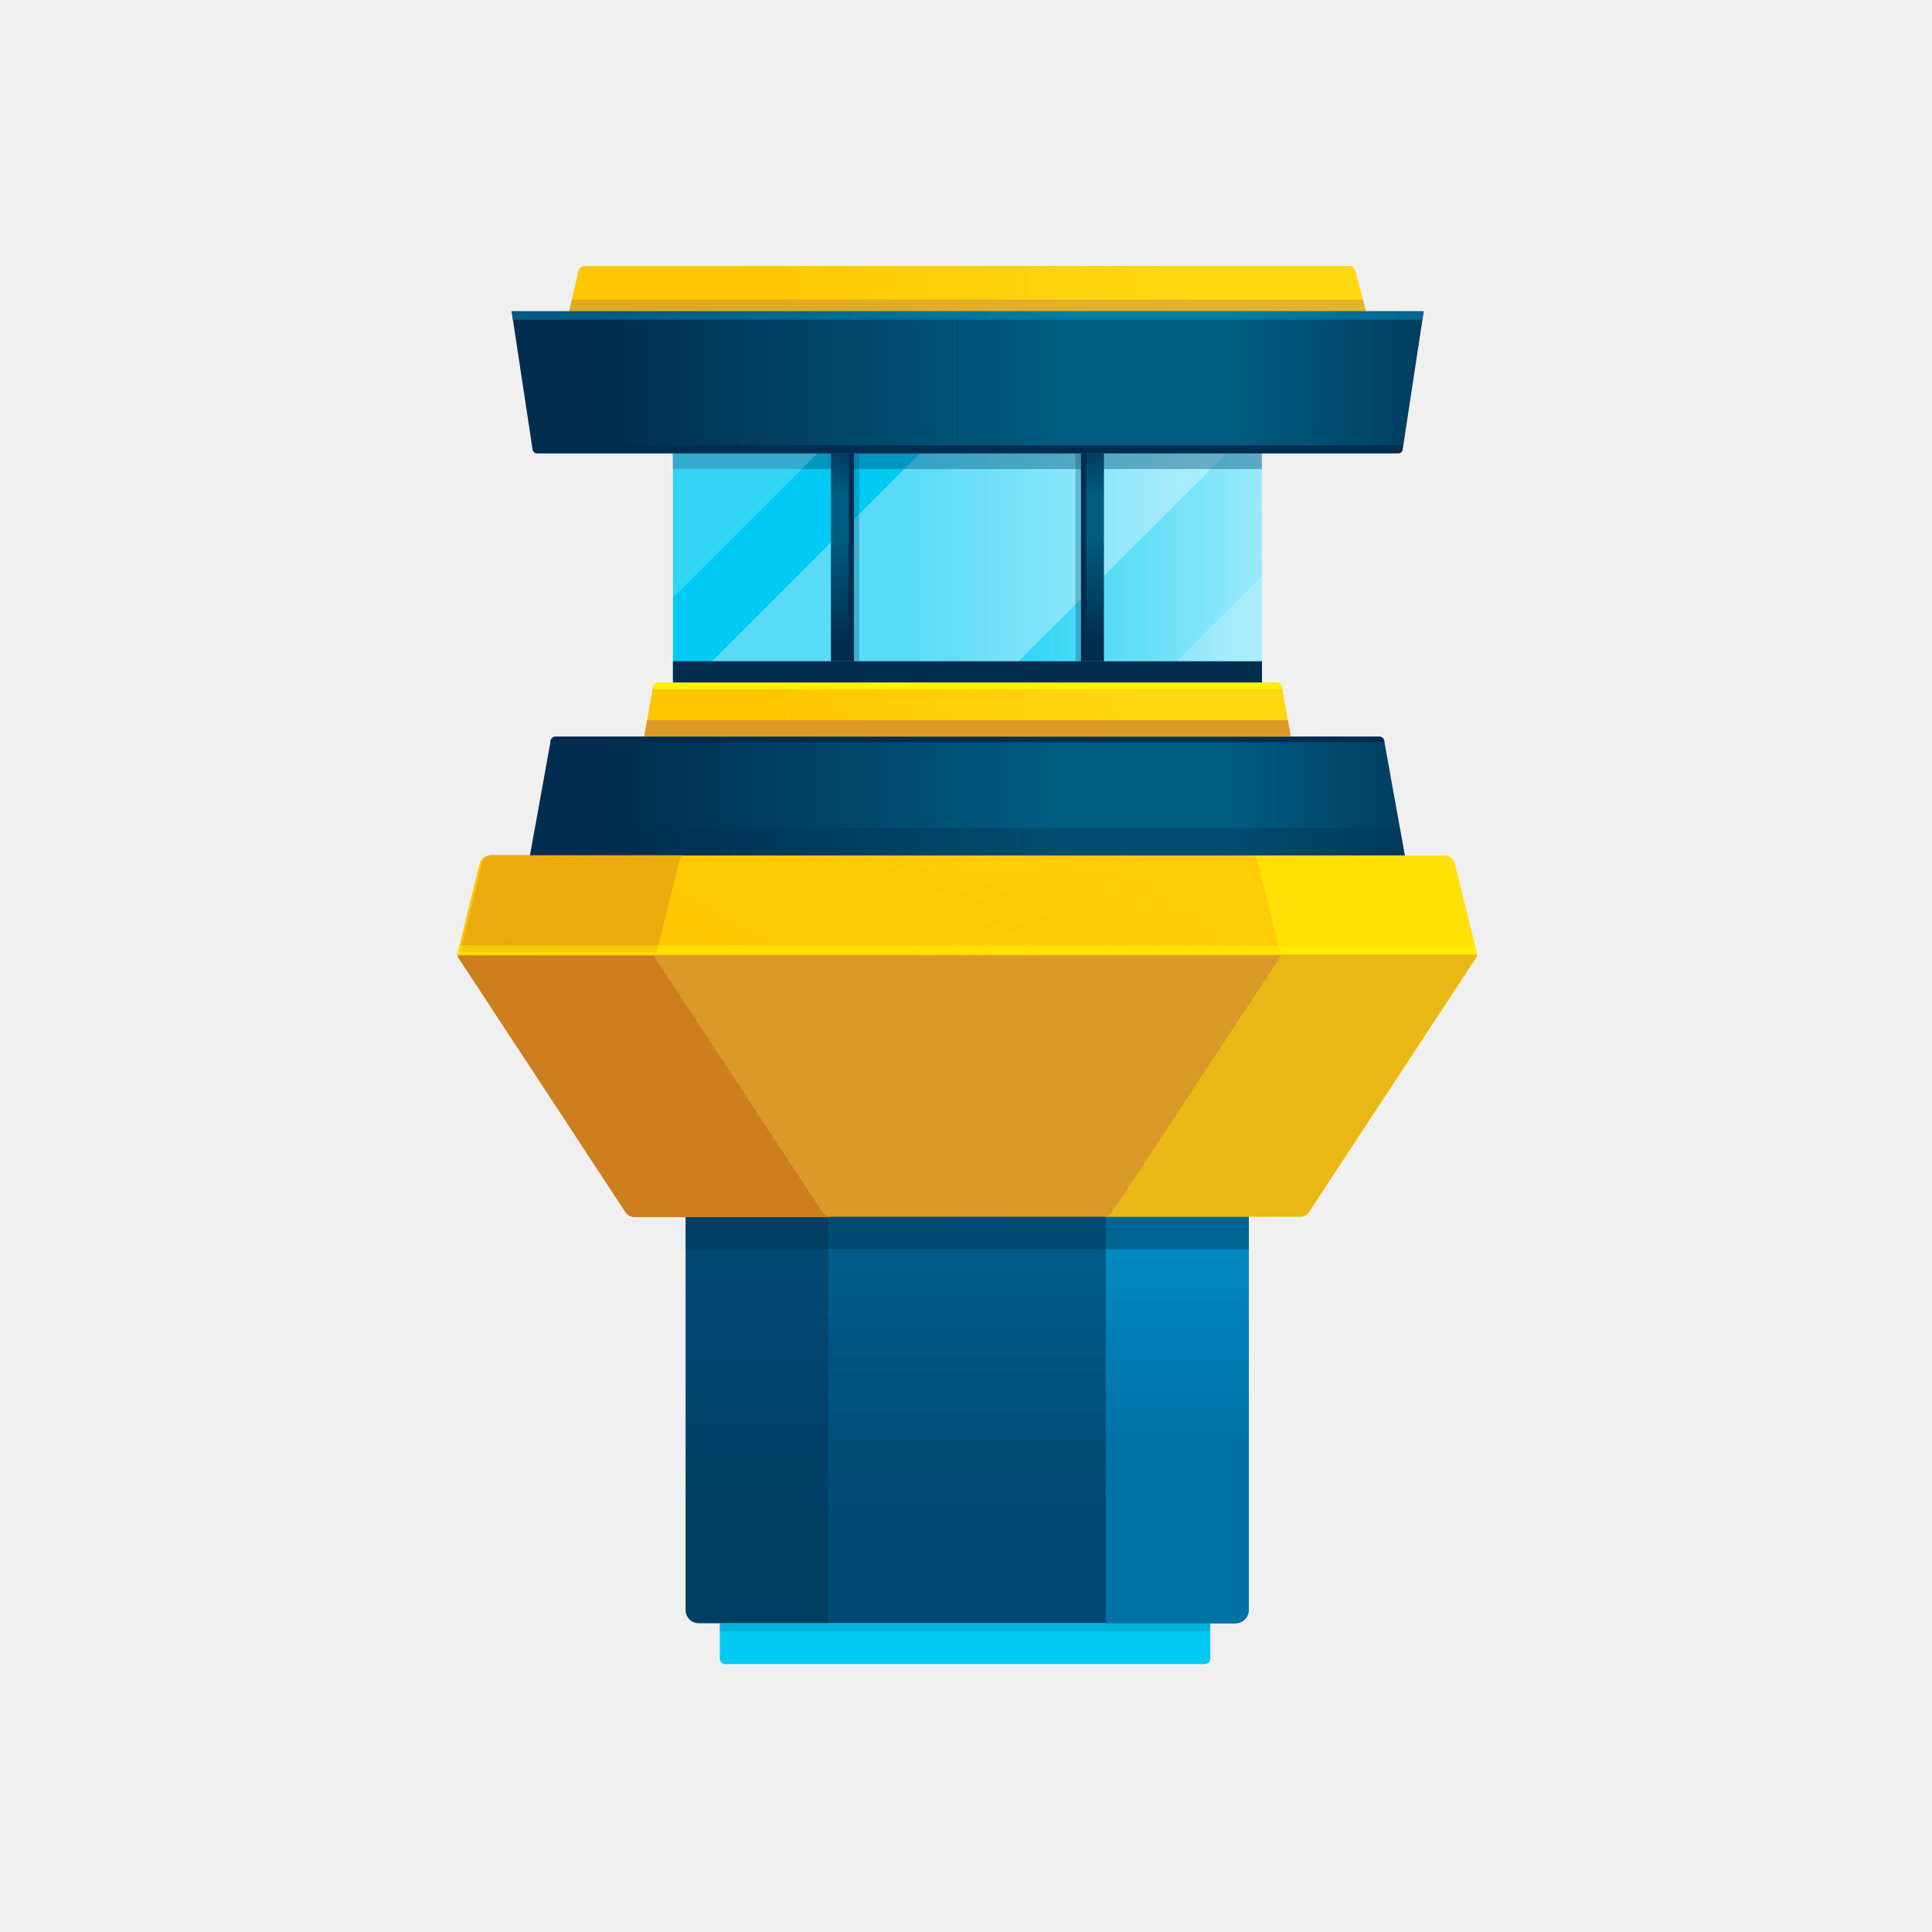
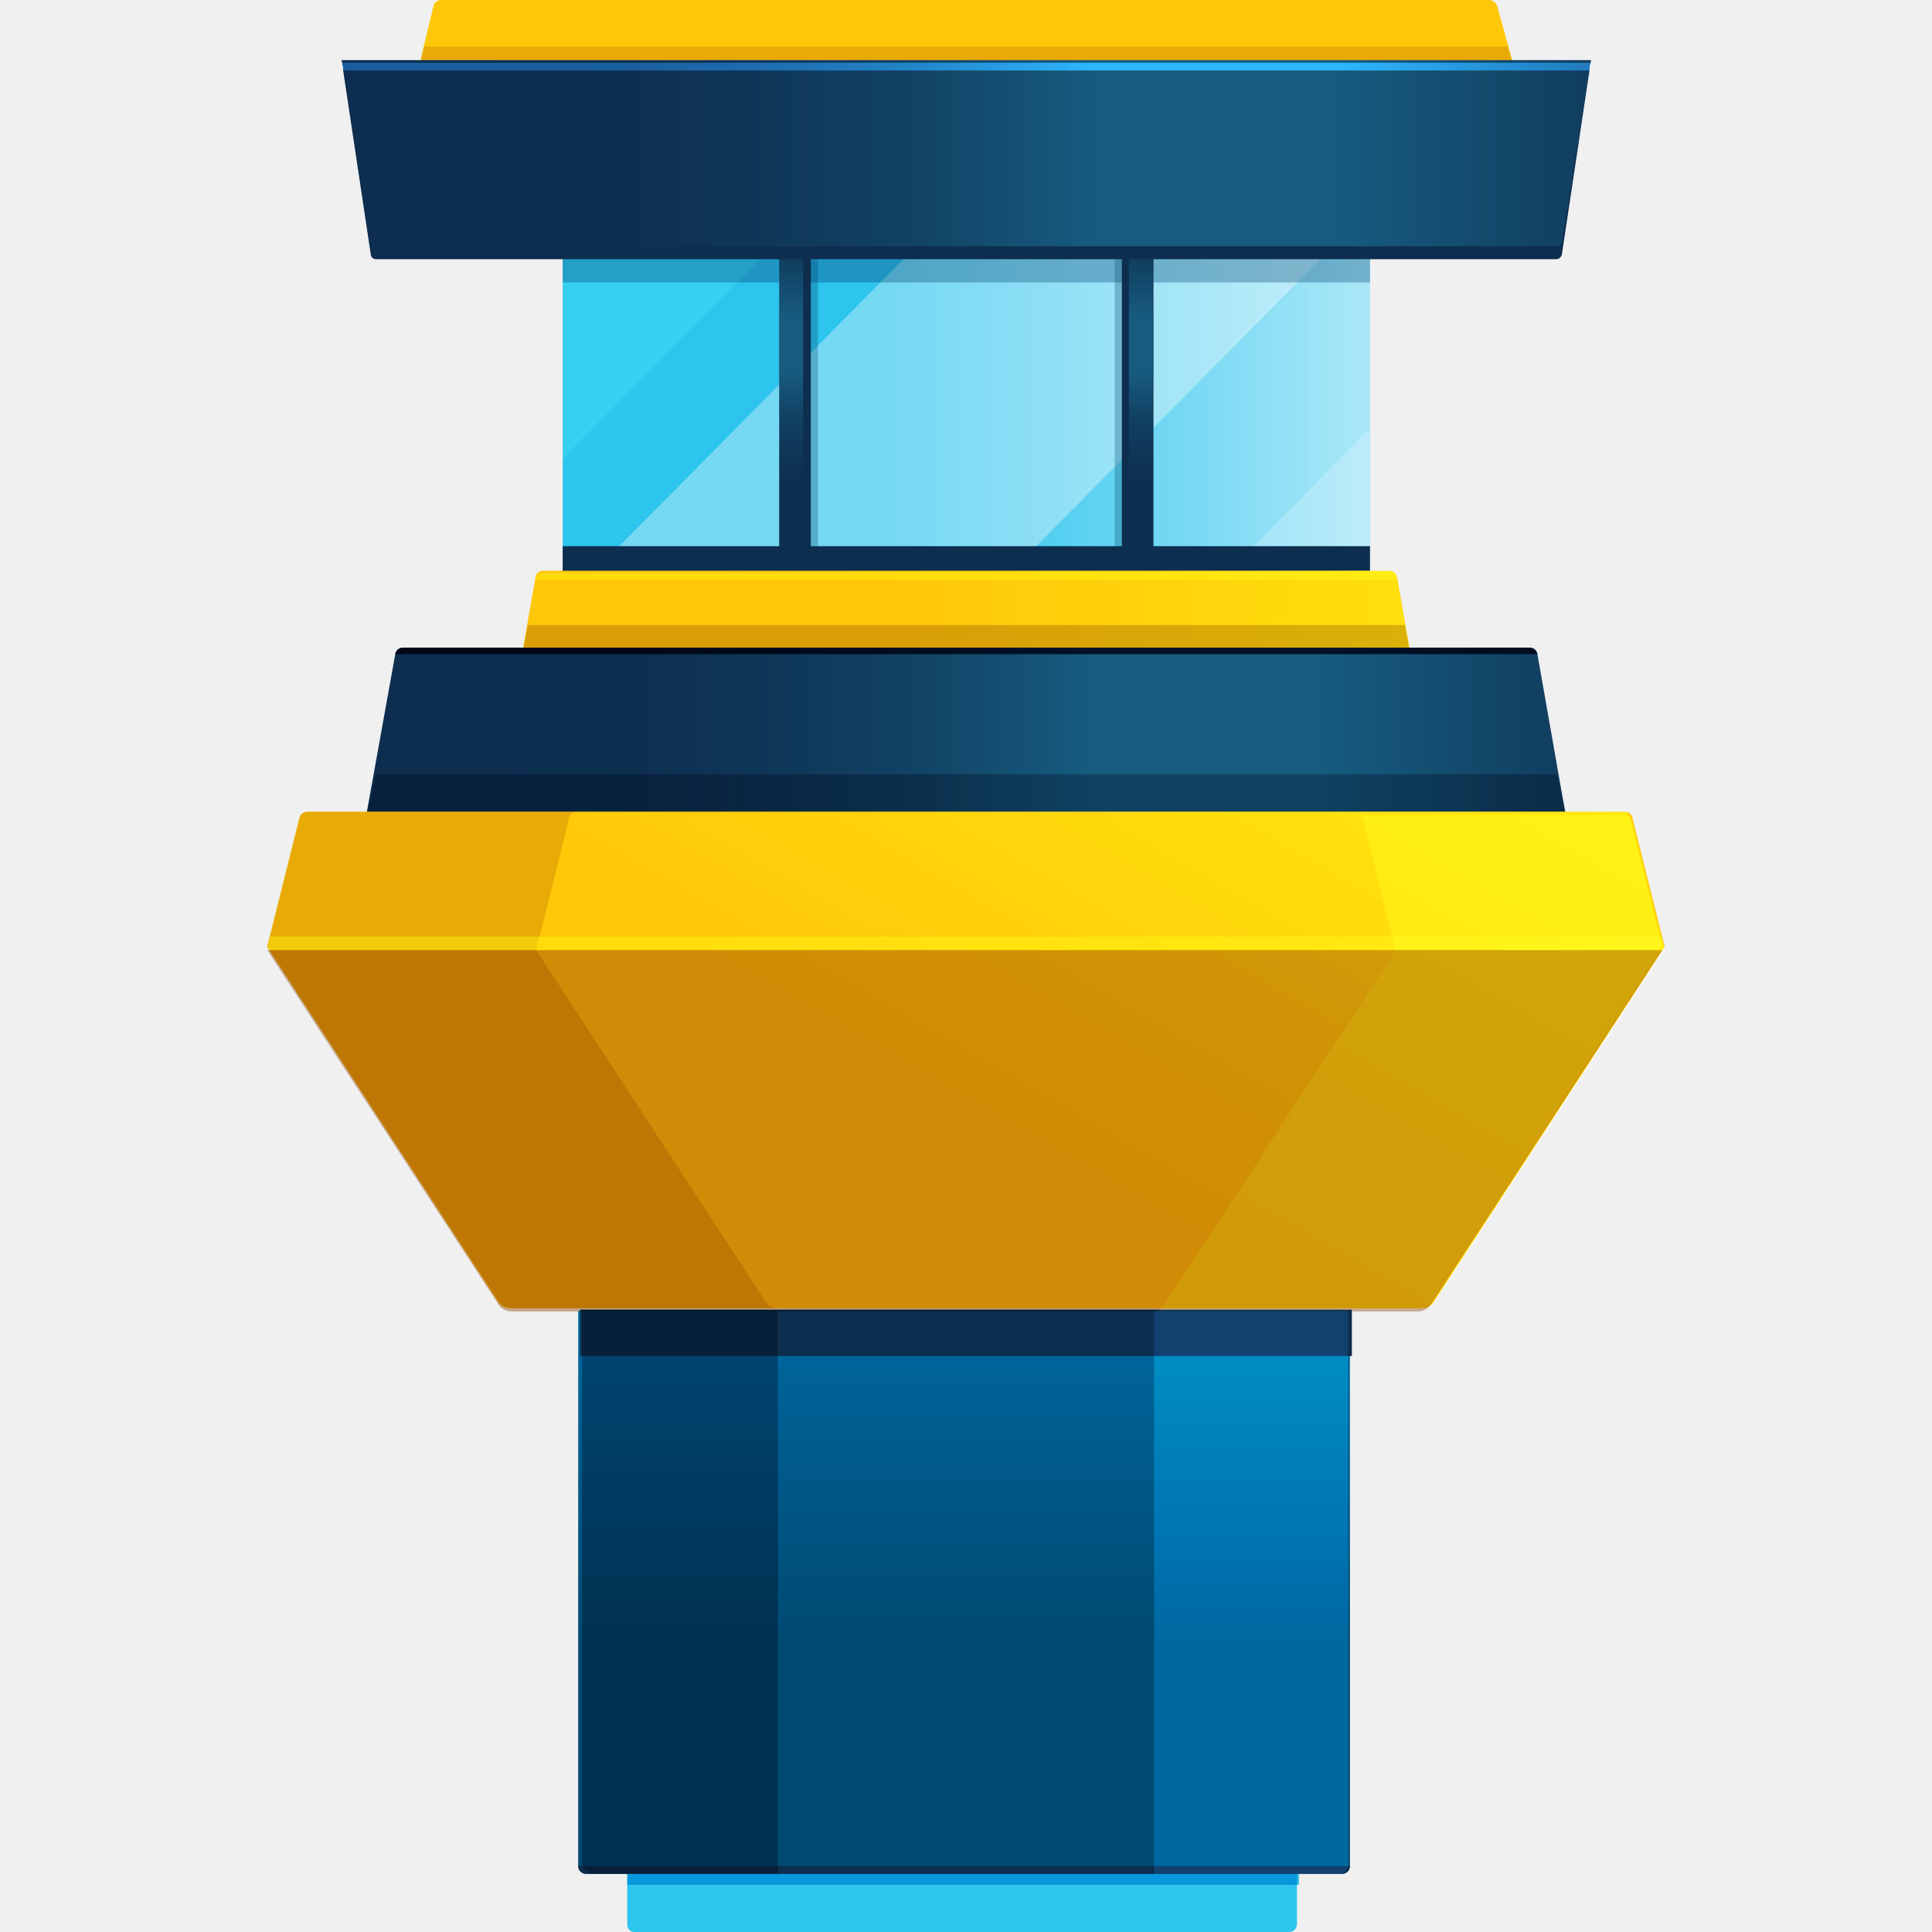
<svg xmlns="http://www.w3.org/2000/svg" xmlns:xlink="http://www.w3.org/1999/xlink" viewBox="0 0 128 128">
  <defs>
-     <clipPath id="towergit-original-i">
-       <path d="M0 0h128v128H0z" />
-     </clipPath>
-     <clipPath id="towergit-original-h">
-       <path d="M0 0h128v128H0z" />
-     </clipPath>
-     <clipPath id="towergit-original-s">
-       <path d="M0 0h128v128H0z" />
-     </clipPath>
-     <clipPath id="towergit-original-o">
-       <path d="M0 0h128v128H0z" />
-     </clipPath>
-     <clipPath id="towergit-original-l">
-       <path d="M0 0h128v128H0z" />
-     </clipPath>
-     <clipPath id="towergit-original-k">
-       <path d="M0 0h128v128H0z" />
-     </clipPath>
-     <clipPath id="towergit-original-r">
-       <path d="M0 0h128v128H0z" />
-     </clipPath>
-     <clipPath id="towergit-original-f">
-       <path d="M0 0h128v128H0z" />
-     </clipPath>
-     <clipPath id="towergit-original-c">
-       <path d="M0 0h128v128H0z" />
-     </clipPath>
-     <clipPath id="towergit-original-d">
-       <path d="M0 0h128v128H0z" />
-     </clipPath>
-     <clipPath id="towergit-original-q">
-       <path d="M0 0h128v128H0z" />
-     </clipPath>
-     <clipPath id="towergit-original-t">
-       <path d="M0 0h128v128H0z" />
-     </clipPath>
-     <clipPath id="towergit-original-b">
-       <path d="M0 0h128v128H0z" />
-     </clipPath>
-     <clipPath id="towergit-original-p">
-       <path d="M0 0h128v128H0z" />
-     </clipPath>
-     <clipPath id="towergit-original-g">
-       <path d="M0 0h128v128H0z" />
-     </clipPath>
-     <clipPath id="towergit-original-j">
-       <path d="M0 0h128v128H0z" />
-     </clipPath>
-     <clipPath id="towergit-original-m">
-       <path d="M0 0h128v128H0z" />
-     </clipPath>
-     <mask id="towergit-original-Q">
-       <g filter="url(#towergit-original-a)">
-         <path d="M0 0h128v128H0z" fill-opacity=".349" />
-       </g>
-     </mask>
-     <mask id="towergit-original-S">
-       <g filter="url(#towergit-original-a)">
-         <path d="M0 0h128v128H0z" fill-opacity=".2" />
-       </g>
-     </mask>
-     <mask id="towergit-original-u">
-       <g filter="url(#towergit-original-a)">
-         <path d="M0 0h128v128H0z" fill-opacity=".6" />
-       </g>
-     </mask>
-     <mask id="towergit-original-U">
-       <g filter="url(#towergit-original-a)">
-         <path d="M0 0h128v128H0z" fill-opacity=".4" />
-       </g>
-     </mask>
-     <mask id="towergit-original-N">
-       <g filter="url(#towergit-original-a)">
-         <path d="M0 0h128v128H0z" fill-opacity=".4" />
-       </g>
-     </mask>
-     <mask id="towergit-original-X">
-       <g filter="url(#towergit-original-a)">
-         <path d="M0 0h128v128H0z" fill-opacity=".4" />
-       </g>
-     </mask>
-     <mask id="towergit-original-I">
-       <g filter="url(#towergit-original-a)">
-         <path d="M0 0h128v128H0z" fill-opacity=".302" />
-       </g>
-     </mask>
-     <mask id="towergit-original-Z">
-       <g filter="url(#towergit-original-a)">
-         <path d="M0 0h128v128H0z" fill-opacity=".42" />
-       </g>
-     </mask>
-     <mask id="towergit-original-w">
-       <g filter="url(#towergit-original-a)">
-         <path d="M0 0h128v128H0z" fill-opacity=".2" />
-       </g>
-     </mask>
-     <mask id="towergit-original-ab">
-       <g filter="url(#towergit-original-a)">
-         <path d="M0 0h128v128H0z" fill-opacity=".4" />
-       </g>
-     </mask>
-     <mask id="towergit-original-C">
-       <g filter="url(#towergit-original-a)">
-         <path d="M0 0h128v128H0z" fill-opacity=".2" />
-       </g>
-     </mask>
-     <mask id="towergit-original-ad">
-       <g filter="url(#towergit-original-a)">
-         <path d="M0 0h128v128H0z" fill-opacity=".4" />
-       </g>
-     </mask>
-     <mask id="towergit-original-A">
-       <g filter="url(#towergit-original-a)">
-         <path d="M0 0h128v128H0z" fill-opacity=".4" />
-       </g>
-     </mask>
-     <mask id="towergit-original-af">
-       <g filter="url(#towergit-original-a)">
-         <path d="M0 0h128v128H0z" fill-opacity=".4" />
-       </g>
-     </mask>
-     <mask id="towergit-original-y">
-       <g filter="url(#towergit-original-a)">
-         <path d="M0 0h128v128H0z" fill-opacity=".349" />
-       </g>
-     </mask>
-     <mask id="towergit-original-ah">
-       <g filter="url(#towergit-original-a)">
-         <path d="M0 0h128v128H0z" fill-opacity=".4" />
-       </g>
-     </mask>
-     <mask id="towergit-original-G">
-       <g filter="url(#towergit-original-a)">
-         <path d="M0 0h128v128H0z" fill-opacity=".302" />
-       </g>
-     </mask>
-     <g id="towergit-original-O" clip-path="url(#towergit-original-b)">
-       <path d="M37.71 20.625H90.5l-.2-.773H37.888zm0 0" fill="#b47d4f" />
-     </g>
-     <g id="towergit-original-ag" clip-path="url(#towergit-original-c)">
-       <path d="M84.824 63.125l-1.523-6.176a.364.364 0 00-.352-.273h12.739c.335 0 .624.222.699.55l1.449 5.9zm0 0" fill="#ff0" />
-     </g>
-     <g id="towergit-original-Y" clip-path="url(#towergit-original-d)">
-       <path d="M97.836 63.125l-1.46-5.898a.718.718 0 00-.7-.55h-63.2a.712.712 0 00-.703.55l-1.449 5.9a.348.348 0 00.05.287L41.461 80.3c.125.187.34.3.562.3h44.14a.681.681 0 00.564-.3l11.085-16.887c.024-.09.05-.187.024-.29zm0 0" fill="url(#towergit-original-e)" />
-     </g>
-     <g id="towergit-original-x" clip-path="url(#towergit-original-f)">
-       <path d="M77.96 43.813h5.653v-5.649zm0 0" fill="#fff" />
-     </g>
-     <g id="towergit-original-ai" clip-path="url(#towergit-original-g)">
-       <path d="M30.29 63.273h67.585l-.164-.636H30.438zm0 0" fill="#ff0" />
-     </g>
-     <g id="towergit-original-aa" clip-path="url(#towergit-original-h)">
-       <path d="M45.426 80.602h37.312v2.16H45.426zm0 0" fill="#002d4f" />
-     </g>
-     <g id="towergit-original-H" clip-path="url(#towergit-original-i)">
-       <path d="M56.574 30.04h.352v13.773h-.352zm0 0" fill="#004972" />
-     </g>
-     <g id="towergit-original-R" clip-path="url(#towergit-original-j)">
-       <path d="M93.074 56.676l-.324-1.824H35.437l-.324 1.824zm0 0" fill="#002d4f" />
-     </g>
-     <g id="towergit-original-ac" clip-path="url(#towergit-original-k)">
-       <path d="M43.512 63.074l1.527-6.176a.36.36 0 01.348-.273H32.648a.712.712 0 00-.699.55l-1.45 5.9zm0 0" fill="#cd7f1f" />
-     </g>
-     <g id="towergit-original-B" clip-path="url(#towergit-original-l)">
-       <path d="M44.574 29.512h39.028v1.562H44.574zm0 0" fill="#004972" />
-     </g>
-     <g id="towergit-original-v" clip-path="url(#towergit-original-m)">
-       <path d="M44.574 29.512h39.04v15.601h-39.04zm0 0" fill="url(#towergit-original-n)" />
-     </g>
-     <g id="towergit-original-ae" clip-path="url(#towergit-original-o)">
-       <path d="M73.71 80.262l11.165-16.95h12.988a.647.647 0 01-.05.137L86.727 80.336a.681.681 0 01-.563.3H73.086a.76.76 0 00.625-.374zm0 0" fill="#ffe700" />
-     </g>
-     <g id="towergit-original-T" clip-path="url(#towergit-original-p)">
-       <path d="M47.688 107.54h32.488v.522h-32.49zm0 0" fill="#004972" />
-     </g>
-     <g id="towergit-original-J" clip-path="url(#towergit-original-q)">
-       <path d="M71.25 30.04h.352v13.773h-.352zm0 0" fill="#004972" />
-     </g>
-     <g id="towergit-original-D" clip-path="url(#towergit-original-r)">
-       <path d="M54.688 29.512H44.573v10.101zm0 0" fill="#fff" />
-     </g>
-     <g id="towergit-original-z" clip-path="url(#towergit-original-s)">
-       <path d="M67.477 43.813l14.296-14.301H61.477l-14.301 14.3zm0 0" fill="#fff" />
-     </g>
-     <g id="towergit-original-V" clip-path="url(#towergit-original-t)">
-       <path d="M54.887 80.602h-9.473v26.062c0 .484.387.875.875.875h8.586V80.602zm0 0" fill="#002d4f" />
-     </g>
-     <linearGradient id="towergit-original-e" x1="402.006" x2="592.967" y1="683.678" y2="352.925" gradientTransform="scale(.125)" gradientUnits="userSpaceOnUse">
-       <stop offset=".204" stop-color="#ffd813" stop-opacity="0" />
-       <stop offset=".781" stop-color="#ffd813" />
+     <linearGradient id="b" x1="8.76" x2="21.25" y1="6.42" y2="6.42" gradientTransform="rotate(180 15.005 6.425)" gradientUnits="userSpaceOnUse">
+       <stop offset=".41" stop-color="#fff" stop-opacity="0" />
+       <stop offset=".51" stop-color="#fff" stop-opacity=".15" />
+       <stop offset=".74" stop-color="#fff" stop-opacity=".53" />
+       <stop offset="1" stop-color="#fff" />
    </linearGradient>
-     <linearGradient id="towergit-original-n" x1="356.628" x2="668.854" y1="298.508" y2="298.508" gradientTransform="scale(.125)" gradientUnits="userSpaceOnUse">
-       <stop offset=".408" stop-color="#fff" stop-opacity="0" />
-       <stop offset=".999" stop-color="#fff" />
+     <linearGradient id="d" x1="21.17" x2="21.17" y1="3.9" y2="4.06" gradientUnits="userSpaceOnUse">
+       <stop offset=".28" stop-color="#fff" stop-opacity="0" />
+       <stop offset=".39" stop-color="#fff" stop-opacity=".01" />
+       <stop offset=".48" stop-color="#fff" stop-opacity=".06" />
+       <stop offset=".57" stop-color="#fff" stop-opacity=".13" />
+       <stop offset=".65" stop-color="#fff" stop-opacity=".22" />
+       <stop offset=".73" stop-color="#fff" stop-opacity=".35" />
+       <stop offset=".81" stop-color="#fff" stop-opacity=".51" />
+       <stop offset=".89" stop-color="#fff" stop-opacity=".69" />
+       <stop offset=".97" stop-color="#fff" stop-opacity=".9" />
+       <stop offset="1" stop-color="#fff" />
    </linearGradient>
-     <linearGradient id="towergit-original-E" x1="445.097" x2="445.097" y1="350.498" y2="240.257" gradientTransform="scale(.125)" gradientUnits="userSpaceOnUse">
-       <stop offset=".096" stop-color="#00caf4" stop-opacity="0" />
-       <stop offset=".568" stop-color="#00caf4" stop-opacity=".282" />
-       <stop offset=".6" stop-color="#00caf4" stop-opacity=".302" />
-       <stop offset=".797" stop-color="#00caf4" stop-opacity=".302" />
-       <stop offset="1" stop-color="#00caf4" stop-opacity=".102" />
+     <linearGradient id="a" x1="12.3" x2="12.3" y1="8.53" y2="4.06" gradientUnits="userSpaceOnUse">
+       <stop offset=".1" stop-color="#2dc4ed" stop-opacity="0" />
+       <stop offset=".23" stop-color="#2dc4ed" stop-opacity=".01" />
+       <stop offset=".34" stop-color="#2dc4ed" stop-opacity=".06" />
+       <stop offset=".45" stop-color="#2dc4ed" stop-opacity=".13" />
+       <stop offset=".55" stop-color="#2dc4ed" stop-opacity=".24" />
+       <stop offset=".6" stop-color="#2dc4ed" stop-opacity=".3" />
+       <stop offset=".8" stop-color="#2dc4ed" stop-opacity=".3" />
+       <stop offset="1" stop-color="#2dc4ed" stop-opacity=".1" />
    </linearGradient>
-     <linearGradient id="towergit-original-F" x1="-13963.451" x2="-13963.451" y1="350.498" y2="240.257" gradientTransform="matrix(-.125 0 0 .125 -1672.883 0)" gradientUnits="userSpaceOnUse">
-       <stop offset=".096" stop-color="#00caf4" stop-opacity="0" />
-       <stop offset=".568" stop-color="#00caf4" stop-opacity=".282" />
-       <stop offset=".6" stop-color="#00caf4" stop-opacity=".302" />
-       <stop offset=".797" stop-color="#00caf4" stop-opacity=".302" />
-       <stop offset="1" stop-color="#00caf4" stop-opacity=".102" />
+     <linearGradient xlink:href="#a" id="f" x1="-15290.78" x2="-15290.78" y1="8.53" y2="4.06" gradientTransform="matrix(-4.28237 0 0 4.28237 -65405.126 -.3)" />
+     <linearGradient xlink:href="#b" id="g" x1="7.9" x2="22.11" y1="10.24" y2="10.24" gradientTransform="translate(-.236 -.3) scale(4.28237)" />
+     <linearGradient xlink:href="#a" id="h" x1="5.72" x2="24.28" y1="11.39" y2="11.39" gradientTransform="translate(-.236 -.3) scale(4.28237)" />
+     <linearGradient id="i" x1="15" x2="15" y1="29.06" y2="20.35" gradientTransform="translate(-.236 -.3) scale(4.28237)" gradientUnits="userSpaceOnUse">
+       <stop offset=".41" stop-color="#fff" stop-opacity="0" />
+       <stop offset=".51" stop-color="#fff" stop-opacity=".15" />
+       <stop offset=".74" stop-color="#fff" stop-opacity=".53" />
+       <stop offset="1" stop-color="#fff" />
    </linearGradient>
-     <linearGradient id="towergit-original-aj" x1="271.237" x2="754.495" y1="200.537" y2="200.537" gradientTransform="scale(.125)" gradientUnits="userSpaceOnUse">
-       <stop offset=".096" stop-color="#00caf4" stop-opacity="0" />
-       <stop offset=".568" stop-color="#00caf4" stop-opacity=".282" />
-       <stop offset=".6" stop-color="#00caf4" stop-opacity=".302" />
-       <stop offset=".797" stop-color="#00caf4" stop-opacity=".302" />
-       <stop offset="1" stop-color="#00caf4" stop-opacity=".102" />
-     </linearGradient>
-     <linearGradient id="towergit-original-P" x1="341.428" x2="684.054" y1="376.151" y2="376.151" gradientTransform="scale(.125)" gradientUnits="userSpaceOnUse">
-       <stop offset=".204" stop-color="#ffd813" stop-opacity="0" />
-       <stop offset=".781" stop-color="#ffd813" />
-     </linearGradient>
-     <linearGradient id="towergit-original-K" x1="280.913" x2="744.569" y1="421.897" y2="421.897" gradientTransform="scale(.125)" gradientUnits="userSpaceOnUse">
-       <stop offset=".096" stop-color="#00caf4" stop-opacity="0" />
-       <stop offset=".568" stop-color="#00caf4" stop-opacity=".282" />
-       <stop offset=".6" stop-color="#00caf4" stop-opacity=".302" />
-       <stop offset=".797" stop-color="#00caf4" stop-opacity=".302" />
-       <stop offset="1" stop-color="#00caf4" stop-opacity=".102" />
-     </linearGradient>
-     <linearGradient id="towergit-original-L" x1="512.625" x2="512.625" y1="644.777" y2="860.332" gradientTransform="scale(.125)" gradientUnits="userSpaceOnUse">
-       <stop offset="0" stop-color="#005f8e" />
-       <stop offset=".724" stop-color="#004972" />
-       <stop offset=".74" stop-color="#004972" />
-     </linearGradient>
-     <linearGradient id="towergit-original-W" x1="623.997" x2="623.997" y1="644.778" y2="860.332" gradientTransform="scale(.125)" gradientUnits="userSpaceOnUse">
-       <stop offset="0" stop-color="#008dc4" />
-       <stop offset=".541" stop-color="#0072a7" />
-     </linearGradient>
-     <linearGradient id="towergit-original-M" x1="301.713" x2="724.02" y1="152.949" y2="152.949" gradientTransform="scale(.125)" gradientUnits="userSpaceOnUse">
-       <stop offset=".204" stop-color="#ffd813" stop-opacity="0" />
-       <stop offset=".781" stop-color="#ffd813" />
-     </linearGradient>
-     <filter id="towergit-original-a" width="100%" height="100%" x="0%" y="0%" filterUnits="objectBoundingBox">
-       <feColorMatrix in="SourceGraphic" values="0 0 0 0 1 0 0 0 0 1 0 0 0 0 1 0 0 0 1 0" />
-     </filter>
+     <linearGradient xlink:href="#b" id="j" x1="10.55" x2="18.22" y1="21.89" y2="8.59" gradientTransform="translate(-.236 -.3) scale(4.28237)" />
+     <linearGradient xlink:href="#a" id="k" x1="5.34" x2="24.67" y1="2.46" y2="2.46" gradientTransform="translate(-.236 -.3) scale(4.28237)" />
+     <linearGradient xlink:href="#b" id="c" x1="8.76" x2="21.25" y1="6.42" y2="6.42" gradientTransform="rotate(180 .118 .15) scale(4.28237)" gradientUnits="userSpaceOnUse" />
+     <linearGradient xlink:href="#a" id="e" x1="12.3" x2="12.3" y1="8.53" y2="4.06" gradientTransform="translate(-.236 -.3) scale(4.28237)" gradientUnits="userSpaceOnUse" />
  </defs>
-   <path d="M47.688 107.54v2.347c0 .199.164.363.363.363h31.773c.2 0 .364-.164.364-.363v-2.348zM83.61 45.113H44.584v-15.61h39.023zm0 0" fill="#00caf4" />
-   <use mask="url(#towergit-original-u)" xlink:href="#towergit-original-v" />
-   <use mask="url(#towergit-original-w)" xlink:href="#towergit-original-x" />
-   <use mask="url(#towergit-original-y)" xlink:href="#towergit-original-z" />
-   <use mask="url(#towergit-original-A)" xlink:href="#towergit-original-B" />
-   <use mask="url(#towergit-original-C)" xlink:href="#towergit-original-D" />
-   <path d="M83.61 45.23H44.585v-1.42h39.023zm0 0" fill="#002d4f" />
-   <path d="M71.613 30.04h1.524v13.773h-1.524zm-16.562 0h1.523v13.773h-1.523zm0 0" fill="#002d4f" />
-   <path d="M55.05 30.04h1.177v13.773H55.05zm0 0" fill="url(#towergit-original-E)" />
-   <path d="M71.96 30.04h1.177v13.773H71.96zm0 0" fill="url(#towergit-original-F)" />
-   <use mask="url(#towergit-original-G)" xlink:href="#towergit-original-H" />
-   <use mask="url(#towergit-original-I)" xlink:href="#towergit-original-J" />
-   <path d="M85.512 48.8l-.586-3.277a.353.353 0 00-.352-.296h-40.96a.353.353 0 00-.352.296l-.586 3.278zm0 0" fill="#ffc600" />
-   <path d="M93.074 56.676l-1.363-7.574a.346.346 0 00-.348-.3H36.824a.346.346 0 00-.347.301l-1.364 7.574zm0 0" fill="#002d4f" />
-   <path d="M93.074 56.676l-1.363-7.574a.346.346 0 00-.348-.3H36.824a.346.346 0 00-.347.301l-1.364 7.574zm0 0" fill="url(#towergit-original-K)" />
-   <path d="M45.426 80.602v26.062a.87.87 0 00.875.875h35.55c.485 0 .876-.39.876-.875V80.602zm0 0" fill="url(#towergit-original-L)" />
-   <path d="M36.824 48.8a.346.346 0 00-.347.302l-.016.074h55.266l-.016-.074a.346.346 0 00-.348-.301zm0 0" fill="#002d4f" />
-   <path d="M37.71 20.625H90.5l-.727-2.7a.411.411 0 00-.398-.3H38.727a.43.43 0 00-.403.313zm0 0" fill="#ffc600" />
-   <path d="M37.71 20.625H90.5l-.727-2.7a.411.411 0 00-.398-.3H38.727a.43.43 0 00-.403.313zm0 0" fill="url(#towergit-original-M)" />
-   <use mask="url(#towergit-original-N)" xlink:href="#towergit-original-O" />
-   <path d="M35.563 30.04h57.085c.141 0 .25-.102.278-.227l1.398-9.188H33.898l1.391 9.188a.28.28 0 00.273.226zm0 0" fill="#002d4f" />
-   <path d="M33.988 21.188h60.239l.085-.563H33.898zm0 0" fill="#005a82" />
-   <path d="M85.512 48.8l-.586-3.277a.353.353 0 00-.352-.296h-40.96a.353.353 0 00-.352.296l-.586 3.278zm0 0" fill="url(#towergit-original-P)" />
-   <path d="M85.512 48.8l-.2-1.09H42.876l-.2 1.09zm0 0" fill="#db9927" />
-   <use mask="url(#towergit-original-Q)" xlink:href="#towergit-original-R" />
-   <use mask="url(#towergit-original-S)" xlink:href="#towergit-original-T" />
-   <use mask="url(#towergit-original-U)" xlink:href="#towergit-original-V" />
-   <path d="M82.738 106.664V80.602h-9.476v26.949h8.601a.9.9 0 00.875-.887zm0 0" fill="url(#towergit-original-W)" />
-   <path d="M97.836 63.125l-1.46-5.898a.718.718 0 00-.7-.55h-63.2a.712.712 0 00-.703.55l-1.449 5.9a.348.348 0 00.05.287L41.461 80.3c.125.187.34.3.562.3h44.14a.681.681 0 00.564-.3l11.085-16.887c.024-.09.05-.187.024-.29zm0 0" fill="#ffc600" />
-   <use mask="url(#towergit-original-X)" xlink:href="#towergit-original-Y" />
-   <path d="M30.313 63.273a.51.51 0 00.05.141L41.45 80.301c.125.187.34.3.563.3h44.136a.676.676 0 00.563-.3L97.8 63.414a.3.3 0 00.05-.14zm0 0" fill="#db9927" />
-   <use mask="url(#towergit-original-Z)" xlink:href="#towergit-original-aa" />
-   <path d="M54.46 80.262L43.3 63.312H30.314a.474.474 0 00.05.137L41.45 80.336c.125.187.34.3.563.3h13.09a.786.786 0 01-.64-.374zm0 0" fill="#cd7f1f" />
-   <use mask="url(#towergit-original-ab)" xlink:href="#towergit-original-ac" />
-   <use mask="url(#towergit-original-ad)" xlink:href="#towergit-original-ae" />
-   <use mask="url(#towergit-original-af)" xlink:href="#towergit-original-ag" />
-   <use mask="url(#towergit-original-ah)" xlink:href="#towergit-original-ai" />
-   <path d="M92.96 29.512l1.353-8.887H33.898l1.352 8.887zm0 0" fill="url(#towergit-original-aj)" />
-   <path d="M43.613 45.238a.353.353 0 00-.351.301l-.024.125h41.7l-.024-.125a.353.353 0 00-.352-.3zm0 0" fill="#fff203" />
+   <path fill="none" d="M49.19 49.055h29.62v29.89H49.19z" style="isolation:isolate" />
+   <path fill="#2dc4ed" d="M90.765 38.027H37.278V16.444h53.487z" style="isolation:isolate" />
+   <path fill="url(#c)" d="M-90.765-38.027h53.487v21.583h-53.487z" opacity=".6" style="isolation:isolate" transform="scale(-1)" />
+   <path fill="#fff" d="M81.215 38.027h9.55v-9.635z" opacity=".2" style="isolation:isolate" />
+   <path fill="url(#d)" d="M21.25 4.06V3.9h-.16z" style="isolation:isolate" transform="translate(-.236 -.3) scale(4.28237)" />
+   <path fill="#fff" d="m60.617 16.402-21.37 21.583H66.87l21.37-21.583z" opacity=".35" style="isolation:isolate" />
+   <path fill="#fff" d="M51.153 16.402H37.278v14.003z" opacity=".2" style="isolation:isolate;mix-blend-mode:overlay" />
+   <path fill="#0d2e4f" d="M90.765 38.156H37.278v-1.97h53.487z" style="isolation:isolate" />
+   <path fill="#004a72" d="M37.278 16.402h53.487v2.312H37.278z" opacity=".33" style="isolation:isolate;mix-blend-mode:multiply" />
+   <path fill="#0d2e4f" d="M74.321 17.087h2.098v19.142h-2.098zm-22.697 0h2.098v19.142h-2.098z" style="isolation:isolate" />
+   <path fill="url(#e)" d="M51.624 17.087h1.584v19.142h-1.584z" style="isolation:isolate" />
+   <path fill="url(#f)" d="M74.792 17.087h1.584v19.142h-1.584z" style="isolation:isolate" />
+   <path fill="#004a72" d="M53.722 17.087h.471v19.142h-.471zm20.127 0h.471v19.142h-.471z" opacity=".3" style="isolation:isolate" />
+   <path fill="#ffc709" d="m35.48 38.242-1.885 10.706h60.853l-1.885-10.706a.514.514 0 0 0-.513-.429h-56.1a.514.514 0 0 0-.47.429z" style="isolation:isolate" />
+   <path fill="url(#g)" d="m35.48 38.242-1.885 10.706h60.853l-1.885-10.706a.514.514 0 0 0-.513-.429h-56.1a.514.514 0 0 0-.47.429z" opacity=".45" style="isolation:isolate;mix-blend-mode:overlay" />
+   <path fill="#fff" d="M35.95 37.985a.514.514 0 0 0-.47.428h57.083v-.171a.514.514 0 0 0-.513-.429z" opacity=".38" style="isolation:isolate;mix-blend-mode:overlay" />
+   <path fill="#814c1f" d="m34.966 41.41-1.285 7.11h60.681l-1.285-7.11z" opacity=".3" style="isolation:isolate;mix-blend-mode:multiply" />
+   <path fill="#0d2e4f" d="M26.187 43.338 24.26 54.044h79.48l-1.884-10.706a.514.514 0 0 0-.47-.429H26.657a.514.514 0 0 0-.471.429z" style="isolation:isolate" />
+   <path fill="url(#h)" d="M26.187 43.338 24.26 54.044h79.48l-1.884-10.706a.514.514 0 0 0-.47-.429H26.657a.514.514 0 0 0-.471.429z" style="isolation:isolate" />
+   <path fill="#0d2e4f" d="M103.14 51.303H24.903l-.642 2.74h79.523z" opacity=".35" style="isolation:isolate;mix-blend-mode:multiply" />
+   <path fill="#2dc4ed" d="M42.031 115.324h43.38a.514.514 0 0 1 .515.514v11.648a.514.514 0 0 1-.514.514h-43.38a.471.471 0 0 1-.472-.471v-11.777a.514.514 0 0 1 .471-.428z" style="isolation:isolate" />
+   <path fill="#2dc4ed" d="M41.56 124.874v-11.99h44.494v11.99" style="isolation:isolate;mix-blend-mode:multiply" />
+   <path fill="#004a72" d="M38.306 86.846v36.786a.514.514 0 0 0 .514.514h50.103a.514.514 0 0 0 .514-.514V86.846z" style="isolation:isolate" />
+   <path fill="url(#i)" d="M38.306 86.846v36.786a.514.514 0 0 0 .514.514h50.103a.514.514 0 0 0 .514-.514V86.846z" opacity=".42" style="isolation:isolate;mix-blend-mode:overlay" />
+   <path fill="#0d2e4f" d="M38.306 123.632a.514.514 0 0 0 .514.514h50.103a.514.514 0 0 0 .514-.514zm51.26-33.788H38.435v-3.083h51.131z" style="isolation:isolate" />
+   <path fill="#0d2e4f" d="M51.538 124.146H39.291a.728.728 0 0 1-.728-.728V86.846h12.975z" opacity=".4" style="isolation:isolate;mix-blend-mode:multiply" />
+   <path fill="#fff" d="M89.009 124.146H76.462v-37.3h12.847v36.7a.6.6 0 0 1-.6.6z" opacity=".4" style="isolation:isolate;mix-blend-mode:overlay" />
+   <path fill="#ffc709" d="M107.68 53.787H20.32a.514.514 0 0 0-.471.385l-2.141 8.565 15.288 23.51a.942.942 0 0 0 .77.428h60.468a.942.942 0 0 0 .77-.428l15.288-23.51-2.14-8.565a.514.514 0 0 0-.472-.385z" style="isolation:isolate" />
+   <path fill="#ffc709" d="M107.68 53.787H20.32a.514.514 0 0 0-.471.385l-2.141 8.565L32.996 86.16a1.028 1.028 0 0 0 .856.514h60.125a1.028 1.028 0 0 0 .856-.514l15.288-23.424-2.141-8.565a.514.514 0 0 0-.3-.385z" style="isolation:isolate" />
+   <path fill="url(#j)" d="M107.68 53.787H20.32a.514.514 0 0 0-.471.385l-2.141 8.565L32.996 86.16a1.028 1.028 0 0 0 .856.514h60.125a1.028 1.028 0 0 0 .856-.514l15.288-23.424-2.141-8.565a.514.514 0 0 0-.3-.385z" opacity=".63" style="isolation:isolate;mix-blend-mode:overlay" />
+   <path fill="#b27e4f" d="M50.81 86.375 35.522 62.951l2.141-8.565a.557.557 0 0 1 .643-.6H20.32a.514.514 0 0 0-.471.386l-2.141 8.565L32.996 86.16a1.028 1.028 0 0 0 .856.514H51.71a1.113 1.113 0 0 1-.9-.3z" opacity=".3" style="isolation:isolate;mix-blend-mode:multiply" />
+   <path fill="#fff" d="m77.19 86.375 15.288-23.424-2.141-8.565a.557.557 0 0 0-.514-.385h17.857a.514.514 0 0 1 .471.385l2.141 8.565-15.288 23.424a1.028 1.028 0 0 1-.856.514H76.29a1.113 1.113 0 0 0 .9-.514z" opacity=".4" style="isolation:isolate;mix-blend-mode:overlay" />
+   <path fill="#0d2e4f" d="M26.658 42.91a.514.514 0 0 0-.471.428h75.67a.514.514 0 0 0-.472-.429z" style="isolation:isolate;mix-blend-mode:multiply" />
+   <path fill="#ffc709" d="M27.857 3.983h72.329L99.201.428A.6.6 0 0 0 98.644 0H29.227a.514.514 0 0 0-.514.428z" style="isolation:isolate" />
+   <path fill="#b47d4f" d="m100.186 4.154-.3-1.07H28.114l-.257 1.07z" opacity=".3" style="isolation:isolate;mix-blend-mode:multiply" />
+   <path fill="#0d2e4f" d="M24.902 17.172h78.196a.385.385 0 0 0 .385-.342l1.927-12.847H22.632L24.56 16.83a.343.343 0 0 0 .343.342z" style="isolation:isolate" />
+   <path fill="url(#k)" d="M24.902 16.316h78.196a.385.385 0 0 0 .385-.3l1.927-12.033H22.632l1.927 11.862a.343.343 0 0 0 .343.47z" style="isolation:isolate" />
+   <path fill="#fff" d="m105.325 4.668.085-.514H22.632l.086.514z" style="isolation:isolate;mix-blend-mode:overlay" />
+   <path fill="#fff" d="m17.922 62.052-.214.899h92.584l-.214-.9z" opacity=".4" style="isolation:isolate;mix-blend-mode:overlay" />
+   <path fill="#b27e4f" d="M110.292 62.95H17.708l15.288 23.425a1.028 1.028 0 0 0 .856.514h60.125a1.028 1.028 0 0 0 .856-.514l15.288-23.424z" opacity=".6" style="isolation:isolate;mix-blend-mode:multiply" />
</svg>
